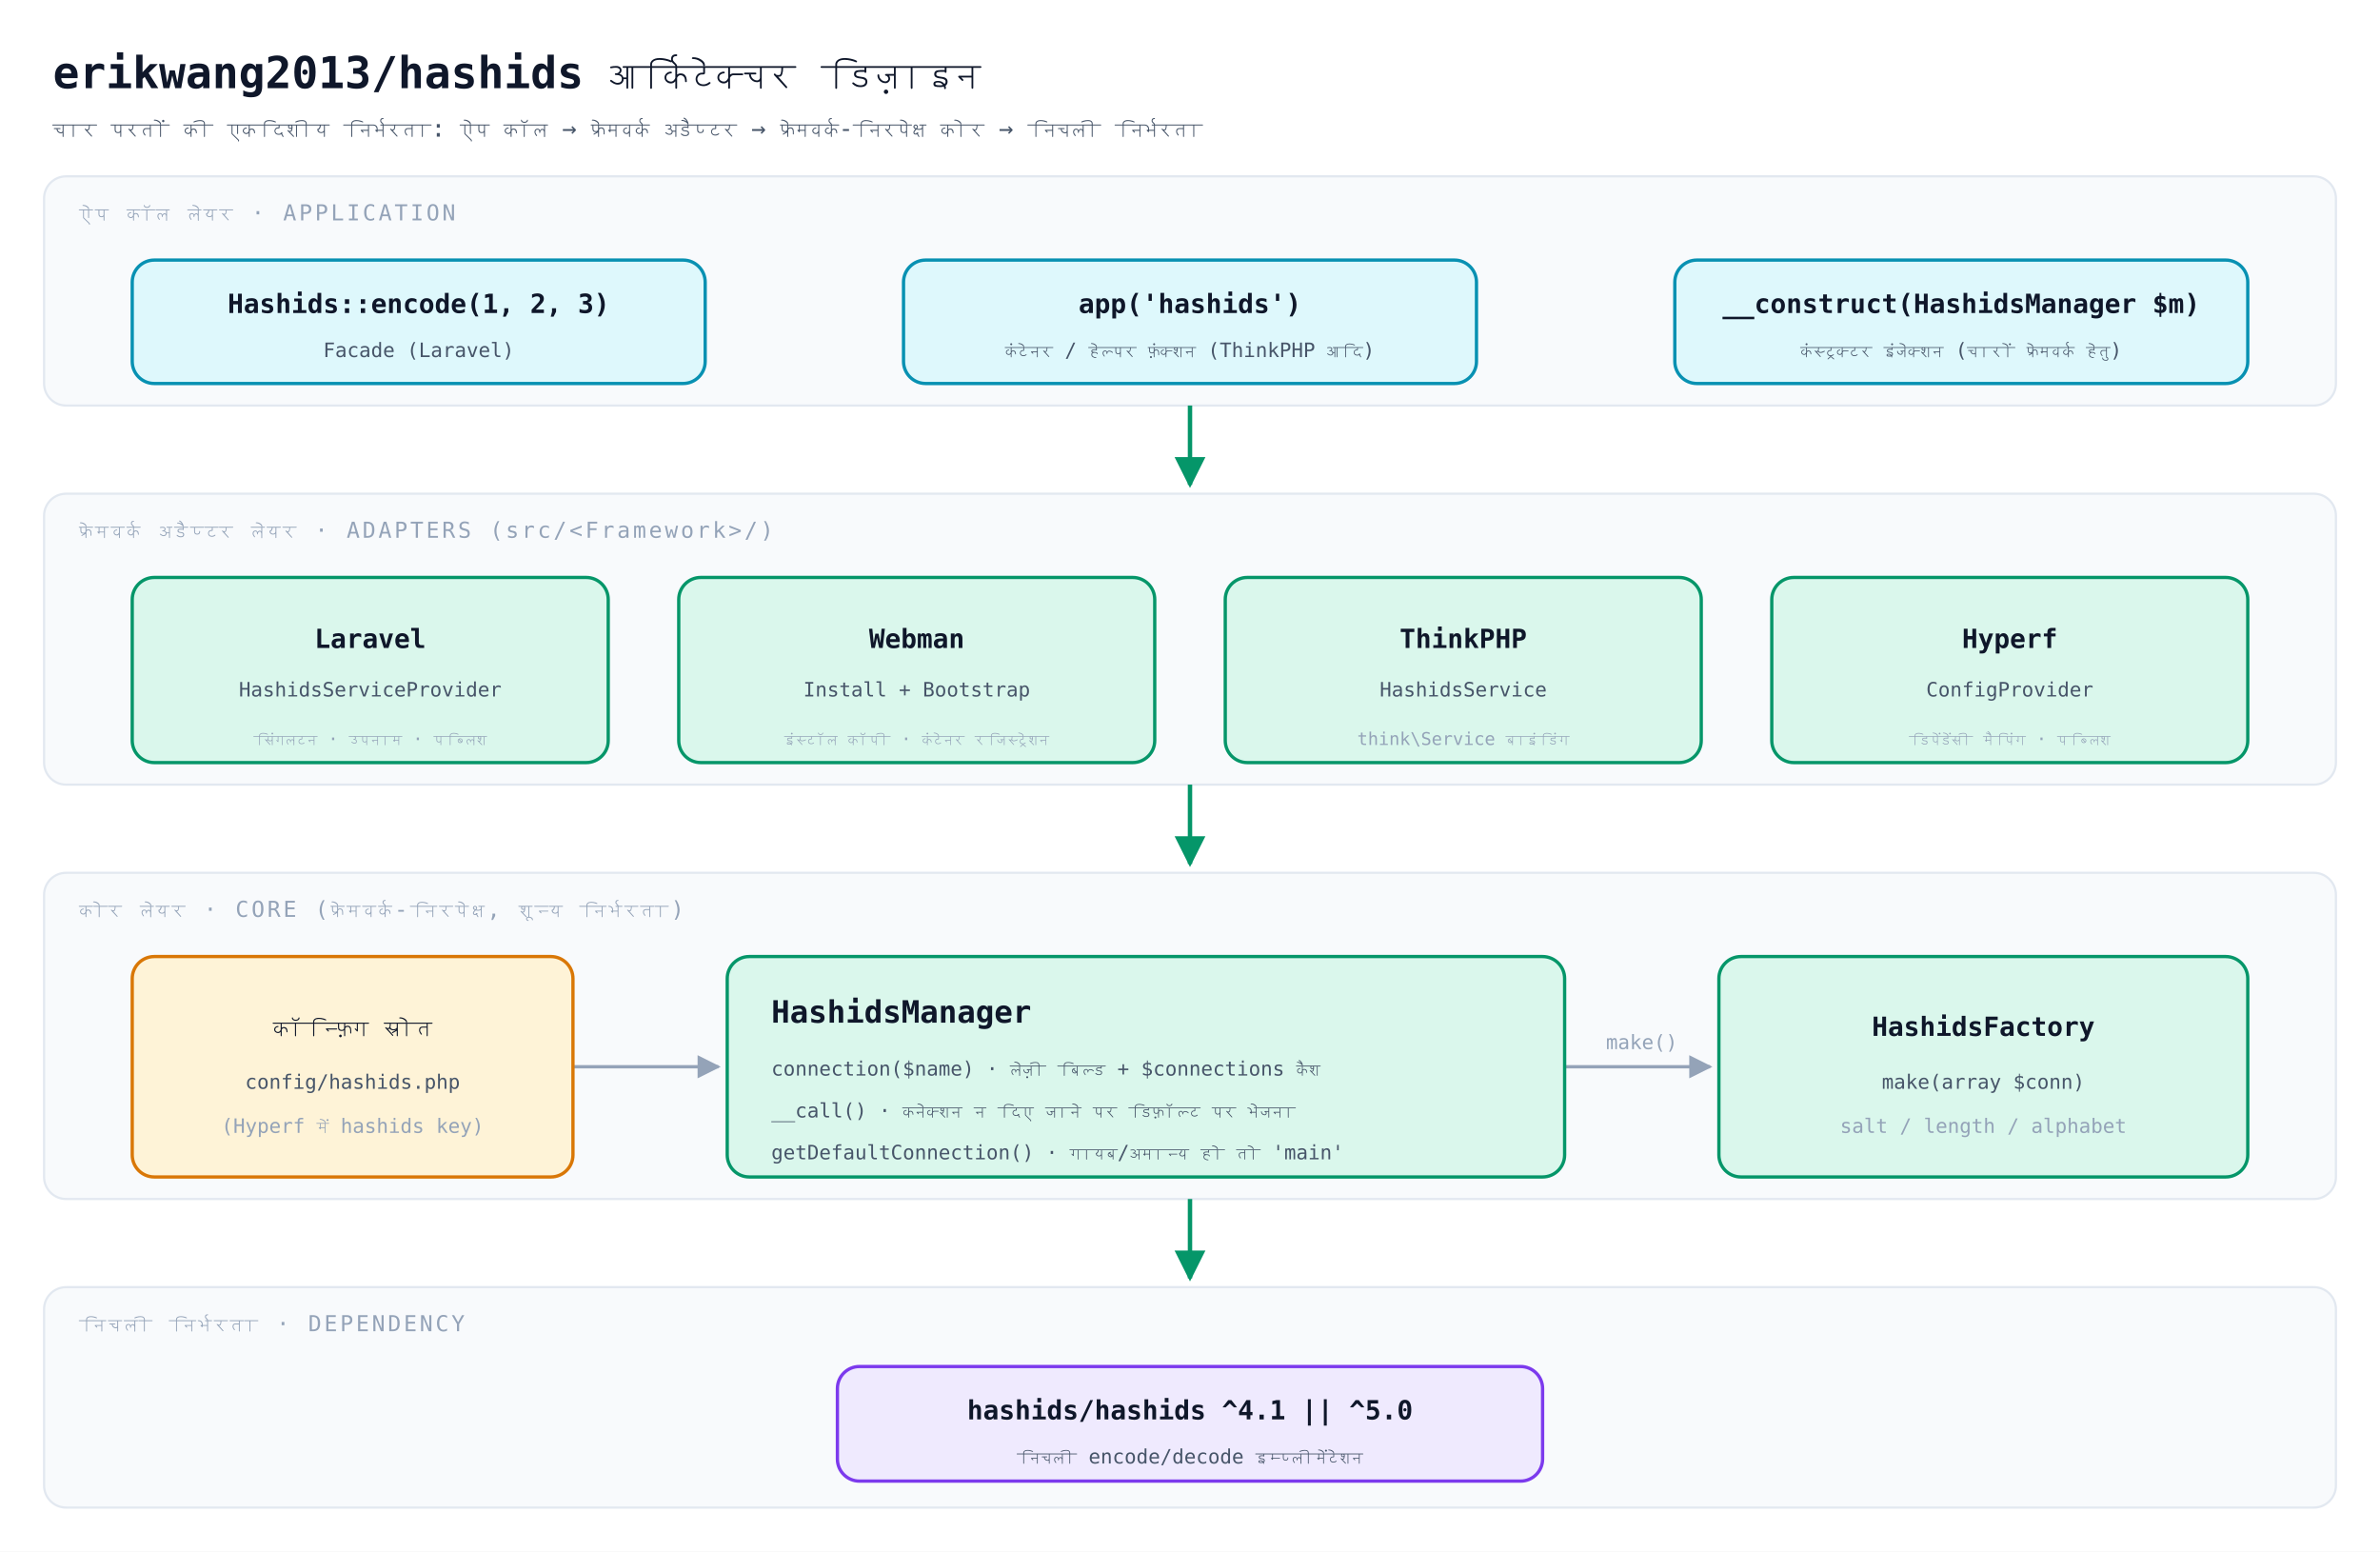
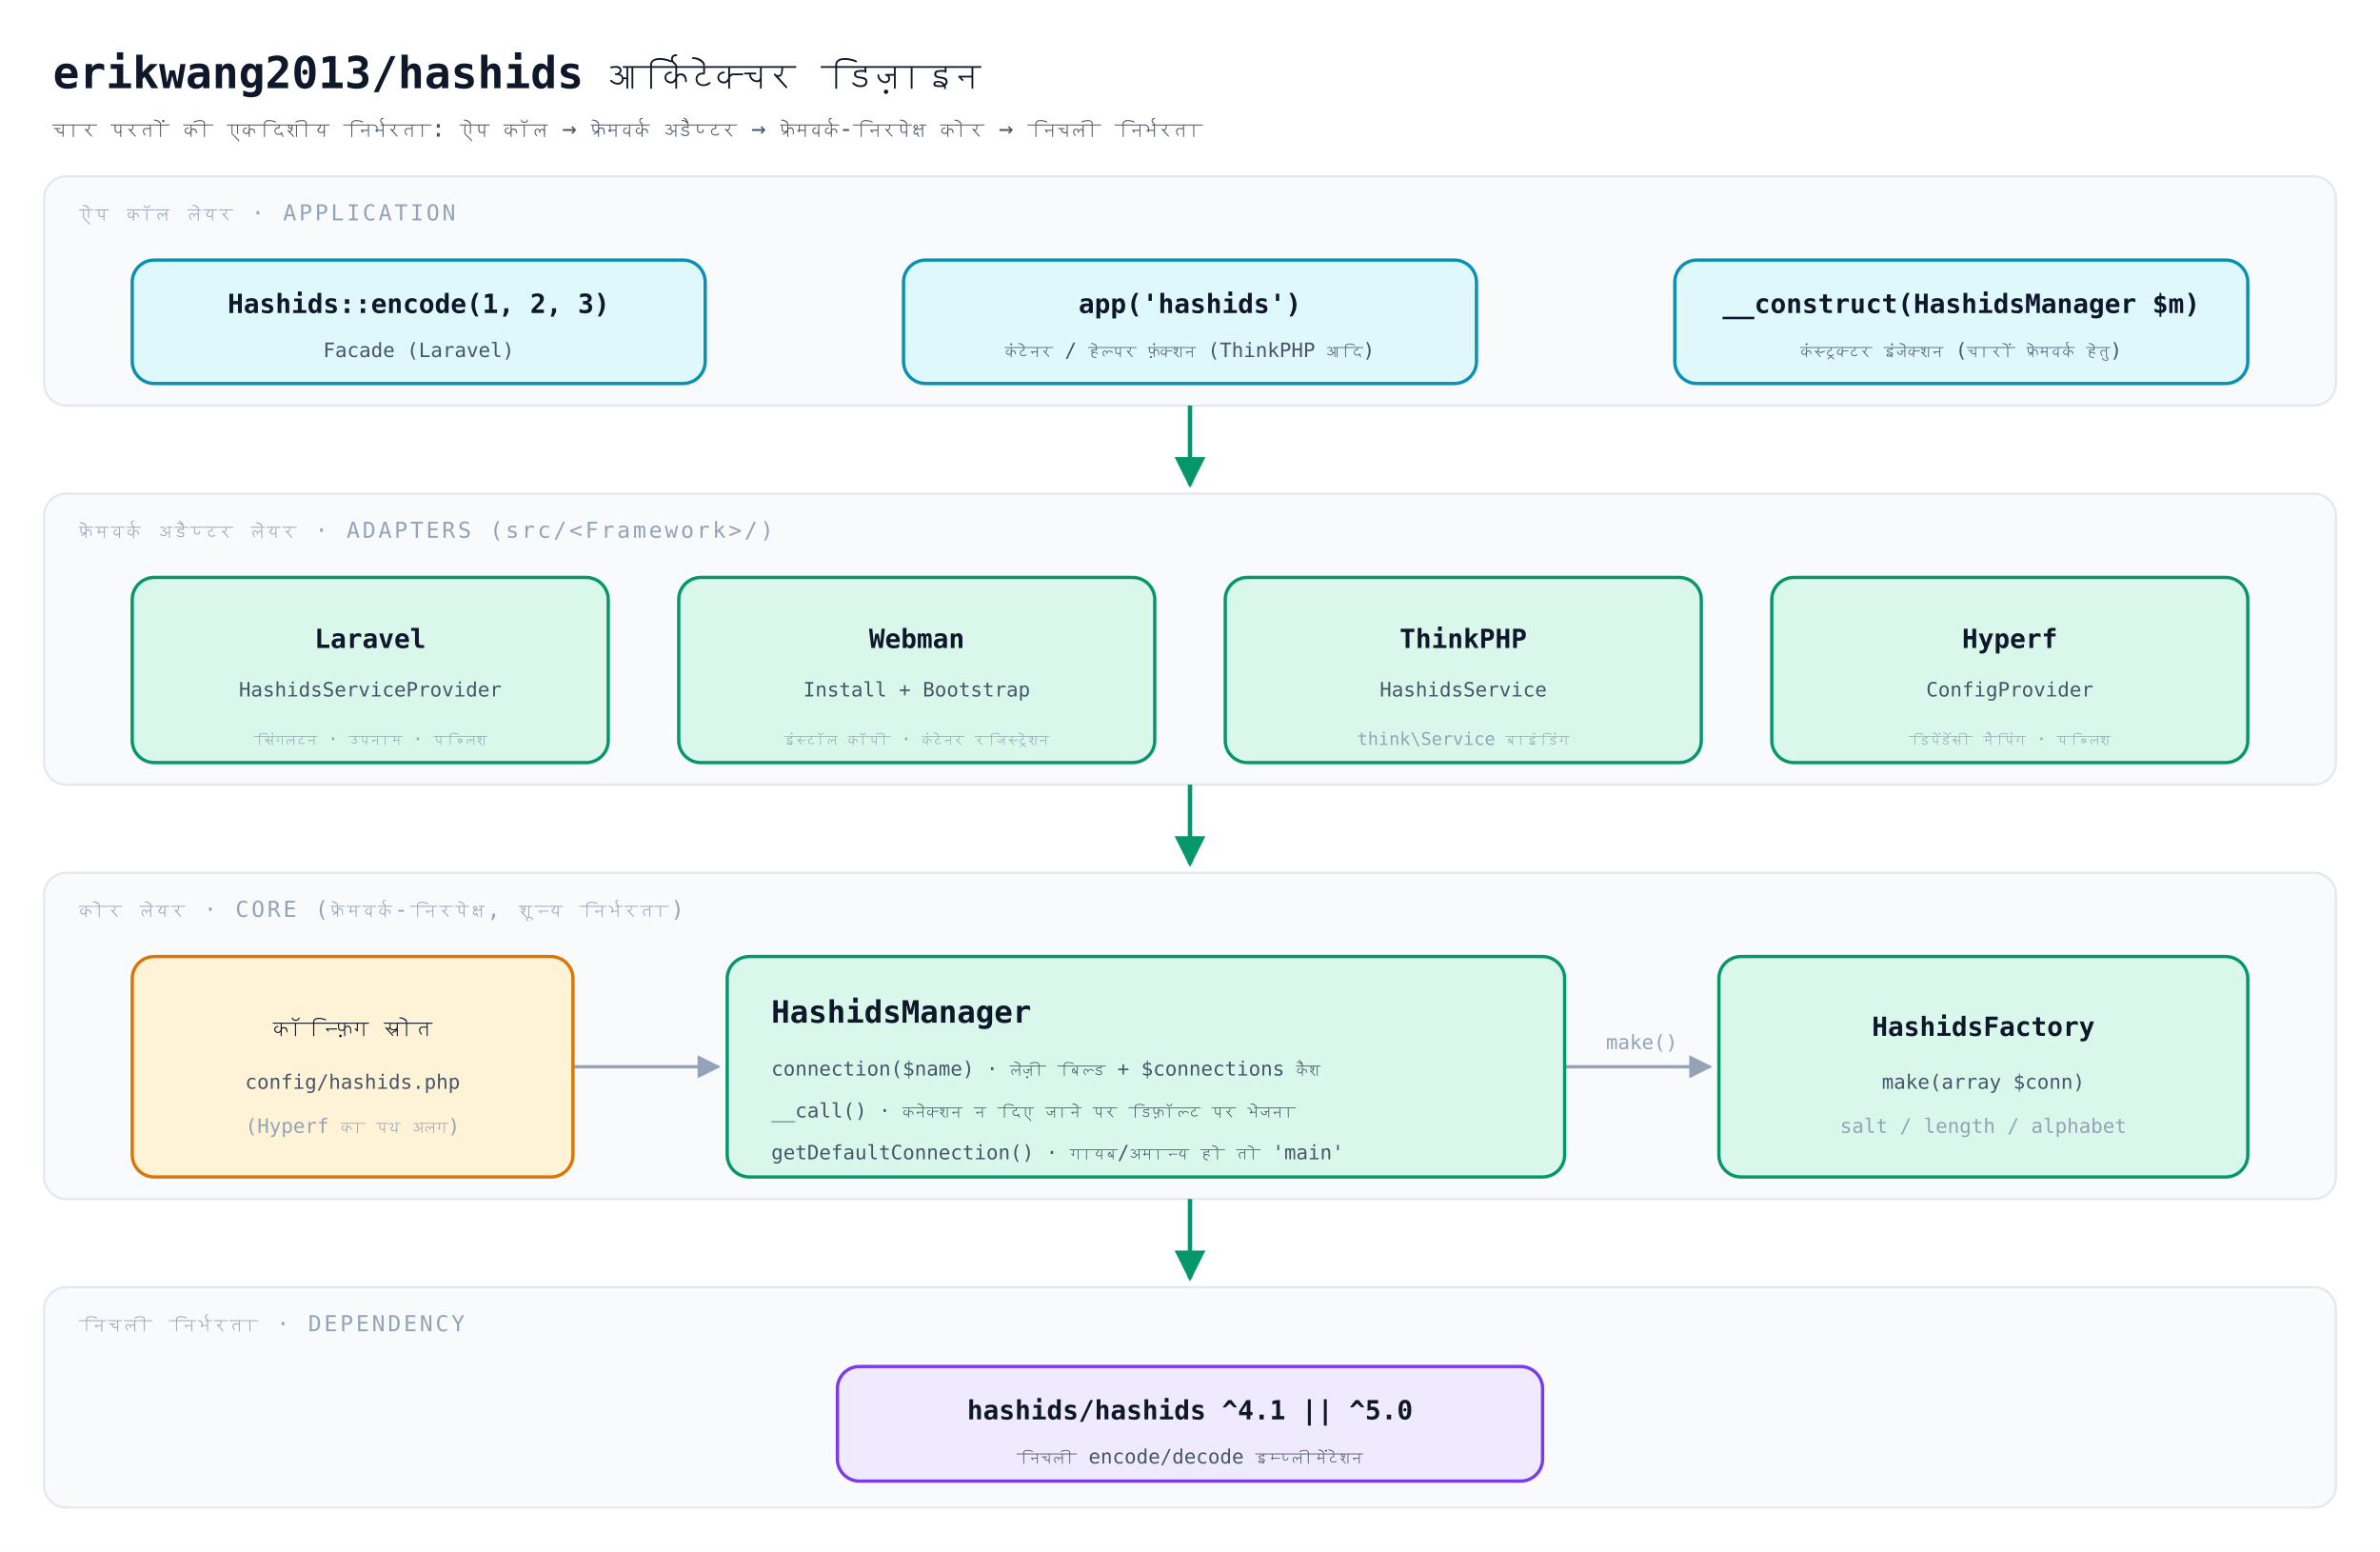
<svg xmlns="http://www.w3.org/2000/svg" viewBox="0 0 1080 704" role="img" aria-labelledby="archTitle archDesc">
  <defs>
    <style>
      text { font-family: ui-monospace, SFMono-Regular, Menlo, Consolas, "DejaVu Sans Mono", "PingFang SC", "Microsoft YaHei", monospace; }
      .bg          { fill: #ffffff; }
      .lane        { fill: #f8fafc; stroke: #e2e8f0; stroke-width: 1; }
      .lane-title  { fill: #94a3b8; font-size: 10px; letter-spacing: 1.2px; }
      .c-mask      { fill: #ffffff; }
      .c-frontend  { fill: rgba(34,211,238,.15);  stroke: #0891b2; stroke-width: 1.5; }
      .c-backend   { fill: rgba(52,211,153,.18);  stroke: #059669; stroke-width: 1.5; }
      .c-cloud     { fill: rgba(251,191,36,.18);  stroke: #d97706; stroke-width: 1.5; }
      .c-database  { fill: rgba(167,139,250,.18); stroke: #7c3aed; stroke-width: 1.5; }
      .t-primary   { fill: #0f172a; font-weight: 600; }
      .t-muted     { fill: #475569; }
      .t-dim       { fill: #94a3b8; }
      .a-default   { stroke: #94a3b8; fill: none; }
      .a-emphasis  { stroke: #059669; fill: none; }
      .a-head-default  { fill: #94a3b8; }
      .a-head-emphasis { fill: #059669; }

      @media (prefers-color-scheme: dark) {
        .bg          { fill: #0b1220; }
        .lane        { fill: #0f172a; stroke: #1e293b; }
        .lane-title  { fill: #64748b; }
        .c-mask      { fill: #0f172a; }
        .c-frontend  { fill: rgba(8,51,68,.40);   stroke: #22d3ee; }
        .c-backend   { fill: rgba(6,78,59,.40);   stroke: #34d399; }
        .c-cloud     { fill: rgba(120,53,15,.35); stroke: #fbbf24; }
        .c-database  { fill: rgba(76,29,149,.40); stroke: #a78bfa; }
        .t-primary   { fill: #f8fafc; }
        .t-muted     { fill: #94a3b8; }
        .t-dim       { fill: #64748b; }
        .a-default   { stroke: #64748b; }
        .a-emphasis  { stroke: #34d399; }
        .a-head-default  { fill: #64748b; }
        .a-head-emphasis { fill: #34d399; }
      }
    </style>
    <marker id="ah" viewBox="0 0 10 10" refX="9" refY="5" markerWidth="7" markerHeight="7" orient="auto">
      <path d="M0 0 L10 5 L0 10 z" class="a-head-default" />
    </marker>
    <marker id="ah-e" viewBox="0 0 10 10" refX="9" refY="5" markerWidth="7" markerHeight="7" orient="auto">
      <path d="M0 0 L10 5 L0 10 z" class="a-head-emphasis" />
    </marker>
  </defs>
  <rect class="bg" x="0" y="0" width="1080" height="704" />
  <text x="24" y="40" class="t-primary" font-size="20">erikwang2013/hashids आर्किटेक्चर डिज़ाइन</text>
  <text x="24" y="62" class="t-muted" font-size="11">चार परतों की एकदिशीय निर्भरता: ऐप कॉल → फ्रेमवर्क अडैप्टर → फ्रेमवर्क-निरपेक्ष कोर → निचली निर्भरता</text>
  <rect class="lane" x="20" y="80" width="1040" height="104" rx="10" />
  <rect class="lane" x="20" y="224" width="1040" height="132" rx="10" />
  <rect class="lane" x="20" y="396" width="1040" height="148" rx="10" />
  <rect class="lane" x="20" y="584" width="1040" height="100" rx="10" />
  <text class="lane-title" x="36" y="100">ऐप कॉल लेयर · APPLICATION</text>
  <text class="lane-title" x="36" y="244">फ्रेमवर्क अडैप्टर लेयर · ADAPTERS (src/&lt;Framework&gt;/)</text>
  <text class="lane-title" x="36" y="416">कोर लेयर · CORE (फ्रेमवर्क-निरपेक्ष, शून्य निर्भरता)</text>
  <text class="lane-title" x="36" y="604">निचली निर्भरता · DEPENDENCY</text>
  <line class="a-emphasis" x1="540" y1="184" x2="540" y2="220" stroke-width="2" marker-end="url(#ah-e)" />
  <line class="a-emphasis" x1="540" y1="356" x2="540" y2="392" stroke-width="2" marker-end="url(#ah-e)" />
  <line class="a-emphasis" x1="540" y1="544" x2="540" y2="580" stroke-width="2" marker-end="url(#ah-e)" />
  <line class="a-default" x1="260" y1="484" x2="326" y2="484" stroke-width="1.5" marker-end="url(#ah)" />
  <line class="a-default" x1="710" y1="484" x2="776" y2="484" stroke-width="1.5" marker-end="url(#ah)" />
  <text class="t-dim" x="745" y="476" font-size="9" text-anchor="middle">make()</text>
  <rect class="c-mask" x="60" y="118" width="260" height="56" rx="10" />
  <rect class="c-frontend" x="60" y="118" width="260" height="56" rx="10" />
  <text class="t-primary" x="190" y="142" font-size="12" text-anchor="middle">Hashids::encode(1, 2, 3)</text>
  <text class="t-muted" x="190" y="162" font-size="9" text-anchor="middle">Facade (Laravel)</text>
  <rect class="c-mask" x="410" y="118" width="260" height="56" rx="10" />
  <rect class="c-frontend" x="410" y="118" width="260" height="56" rx="10" />
  <text class="t-primary" x="540" y="142" font-size="12" text-anchor="middle">app('hashids')</text>
  <text class="t-muted" x="540" y="162" font-size="9" text-anchor="middle">कंटेनर / हेल्पर फ़ंक्शन (ThinkPHP आदि)</text>
  <rect class="c-mask" x="760" y="118" width="260" height="56" rx="10" />
  <rect class="c-frontend" x="760" y="118" width="260" height="56" rx="10" />
  <text class="t-primary" x="890" y="142" font-size="12" text-anchor="middle">__construct(HashidsManager $m)</text>
  <text class="t-muted" x="890" y="162" font-size="9" text-anchor="middle">कंस्ट्रक्टर इंजेक्शन (चारों फ्रेमवर्क हेतु)</text>
  <rect class="c-mask" x="60" y="262" width="216" height="84" rx="10" />
  <rect class="c-backend" x="60" y="262" width="216" height="84" rx="10" />
  <text class="t-primary" x="168" y="294" font-size="12" text-anchor="middle">Laravel</text>
  <text class="t-muted" x="168" y="316" font-size="9" text-anchor="middle">HashidsServiceProvider</text>
  <text class="t-dim" x="168" y="338" font-size="8" text-anchor="middle">सिंगलटन · उपनाम · पब्लिश</text>
  <rect class="c-mask" x="308" y="262" width="216" height="84" rx="10" />
  <rect class="c-backend" x="308" y="262" width="216" height="84" rx="10" />
  <text class="t-primary" x="416" y="294" font-size="12" text-anchor="middle">Webman</text>
  <text class="t-muted" x="416" y="316" font-size="9" text-anchor="middle">Install + Bootstrap</text>
  <text class="t-dim" x="416" y="338" font-size="8" text-anchor="middle">इंस्टॉल कॉपी · कंटेनर रजिस्ट्रेशन</text>
  <rect class="c-mask" x="556" y="262" width="216" height="84" rx="10" />
  <rect class="c-backend" x="556" y="262" width="216" height="84" rx="10" />
  <text class="t-primary" x="664" y="294" font-size="12" text-anchor="middle">ThinkPHP</text>
  <text class="t-muted" x="664" y="316" font-size="9" text-anchor="middle">HashidsService</text>
  <text class="t-dim" x="664" y="338" font-size="8" text-anchor="middle">think\Service बाइंडिंग</text>
  <rect class="c-mask" x="804" y="262" width="216" height="84" rx="10" />
  <rect class="c-backend" x="804" y="262" width="216" height="84" rx="10" />
  <text class="t-primary" x="912" y="294" font-size="12" text-anchor="middle">Hyperf</text>
  <text class="t-muted" x="912" y="316" font-size="9" text-anchor="middle">ConfigProvider</text>
  <text class="t-dim" x="912" y="338" font-size="8" text-anchor="middle">डिपेंडेंसी मैपिंग · पब्लिश</text>
  <rect class="c-mask" x="60" y="434" width="200" height="100" rx="10" />
  <rect class="c-cloud" x="60" y="434" width="200" height="100" rx="10" />
  <text class="t-primary" x="160" y="470" font-size="12" text-anchor="middle">कॉन्फ़िग स्रोत</text>
  <text class="t-muted" x="160" y="494" font-size="9" text-anchor="middle">config/hashids.php</text>
-   <text class="t-dim" x="160" y="514" font-size="9" text-anchor="middle">(Hyperf में hashids key)</text>
+   <text class="t-dim" x="160" y="514" font-size="9" text-anchor="middle">(Hyperf का पथ अलग)</text>
  <rect class="c-mask" x="330" y="434" width="380" height="100" rx="10" />
  <rect class="c-backend" x="330" y="434" width="380" height="100" rx="10" />
  <text class="t-primary" x="350" y="464" font-size="14">HashidsManager</text>
  <text class="t-muted" x="350" y="488" font-size="9">connection($name) · लेज़ी बिल्ड + $connections कैश</text>
  <text class="t-muted" x="350" y="507" font-size="9">__call() · कनेक्शन न दिए जाने पर डिफ़ॉल्ट पर भेजना</text>
  <text class="t-muted" x="350" y="526" font-size="9">getDefaultConnection() · गायब/अमान्य हो तो 'main'</text>
  <rect class="c-mask" x="780" y="434" width="240" height="100" rx="10" />
  <rect class="c-backend" x="780" y="434" width="240" height="100" rx="10" />
  <text class="t-primary" x="900" y="470" font-size="12" text-anchor="middle">HashidsFactory</text>
  <text class="t-muted" x="900" y="494" font-size="9" text-anchor="middle">make(array $conn)</text>
  <text class="t-dim" x="900" y="514" font-size="9" text-anchor="middle">salt / length / alphabet</text>
  <rect class="c-mask" x="380" y="620" width="320" height="52" rx="10" />
  <rect class="c-database" x="380" y="620" width="320" height="52" rx="10" />
  <text class="t-primary" x="540" y="644" font-size="12" text-anchor="middle">hashids/hashids ^4.1 || ^5.0</text>
  <text class="t-muted" x="540" y="664" font-size="9" text-anchor="middle">निचली encode/decode इम्प्लीमेंटेशन</text>
</svg>
